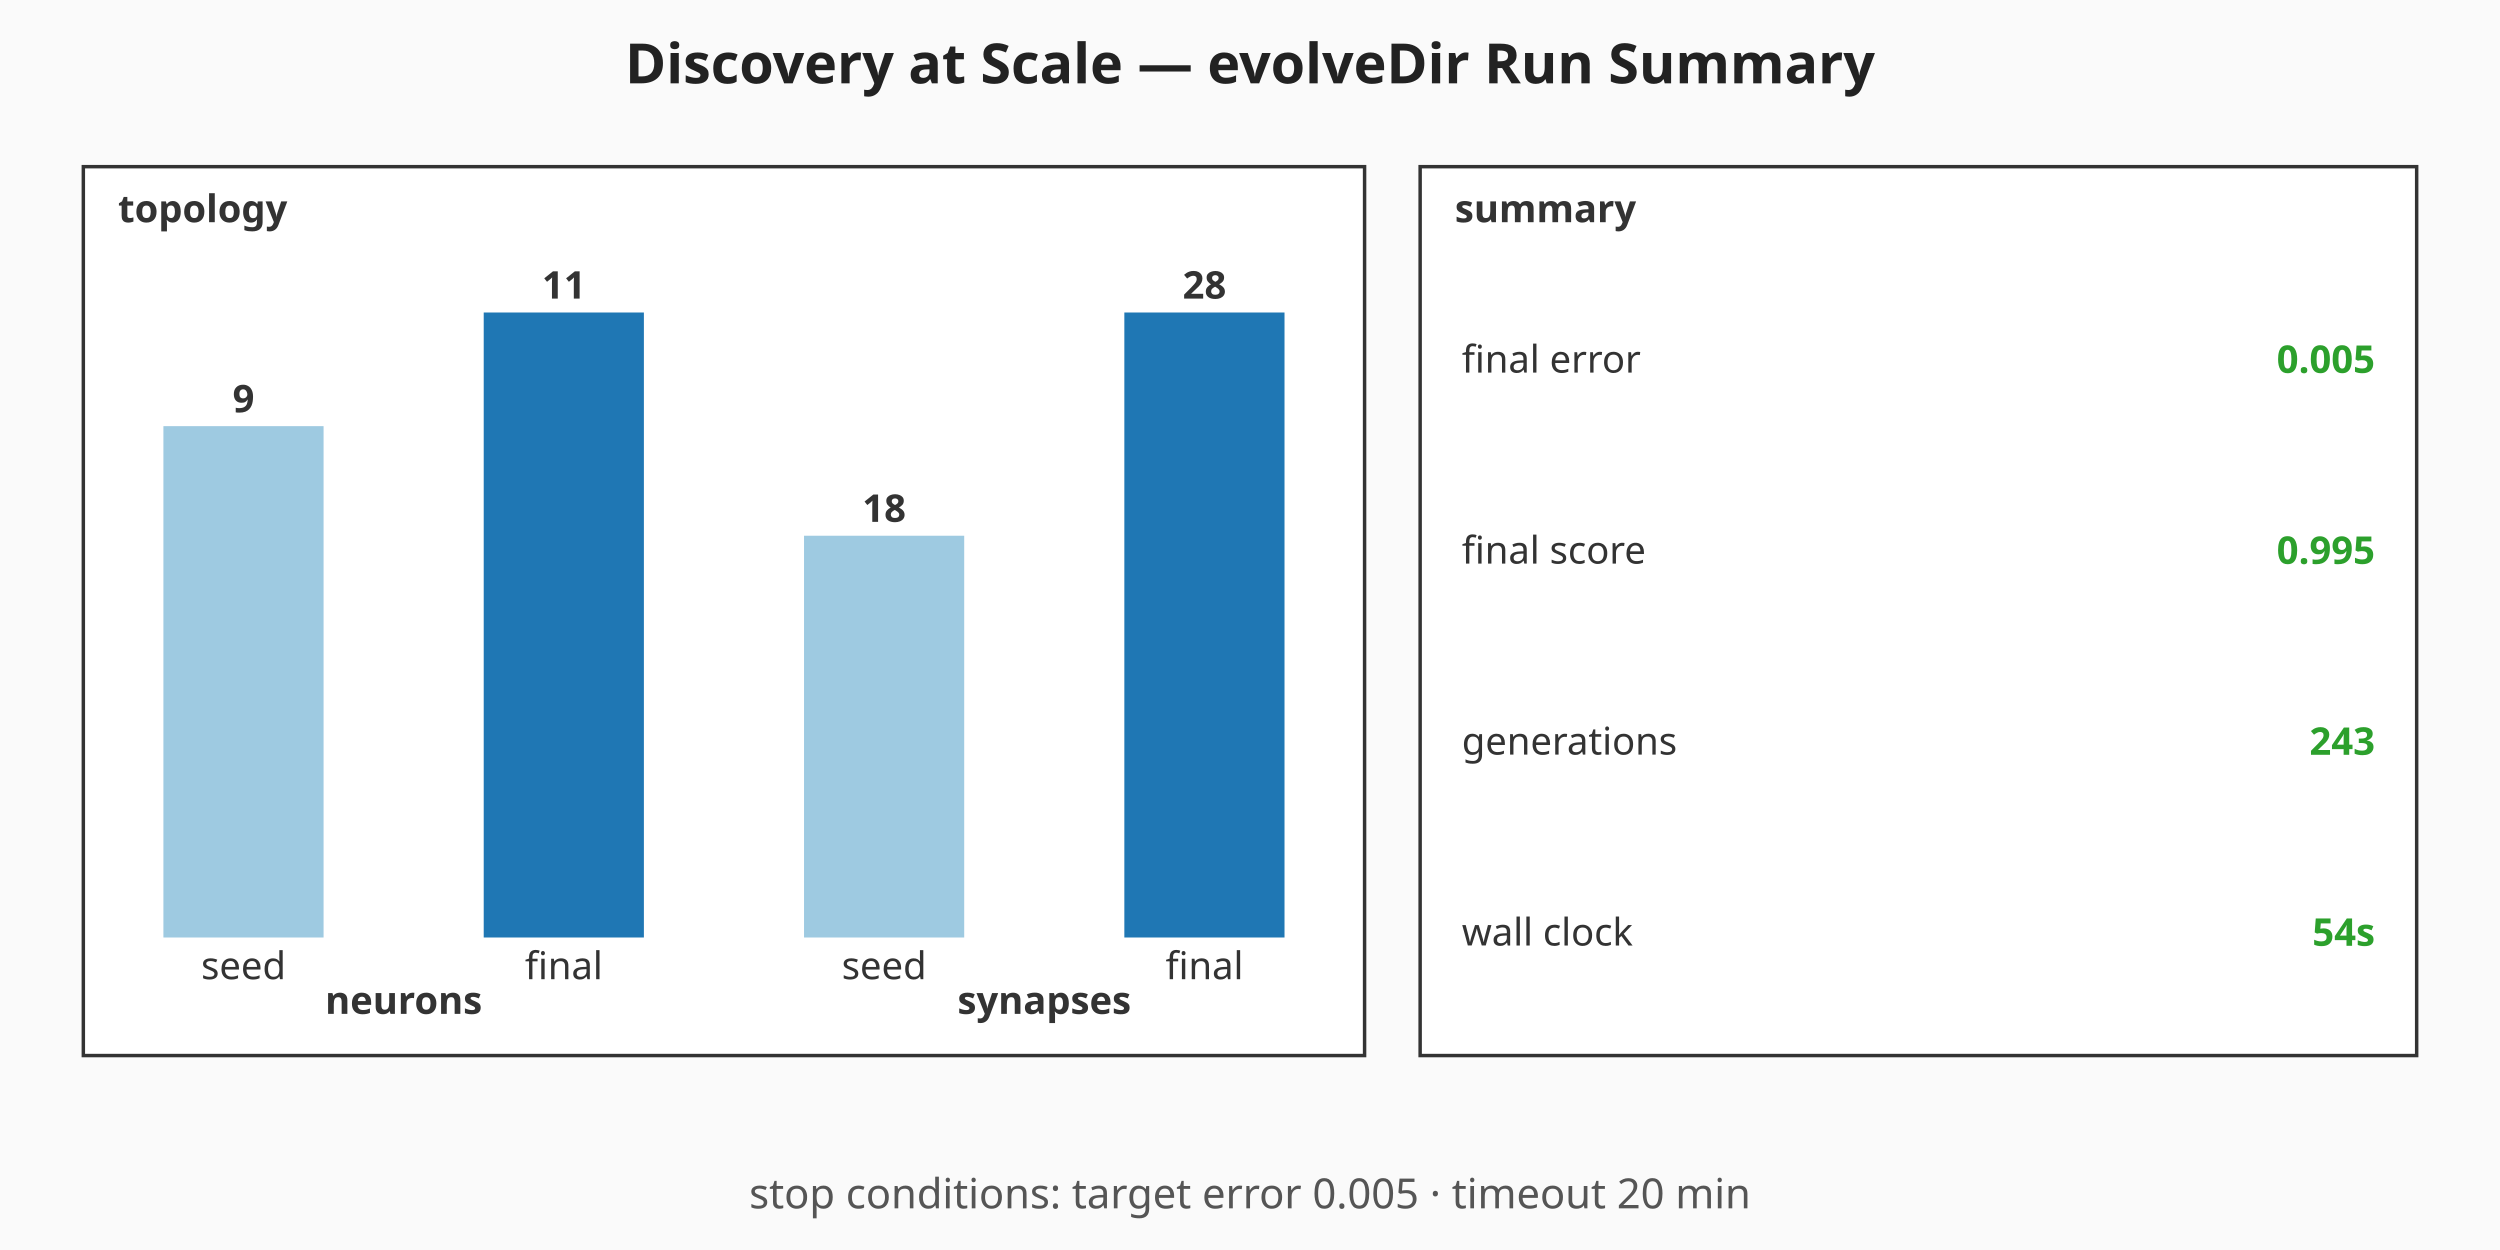
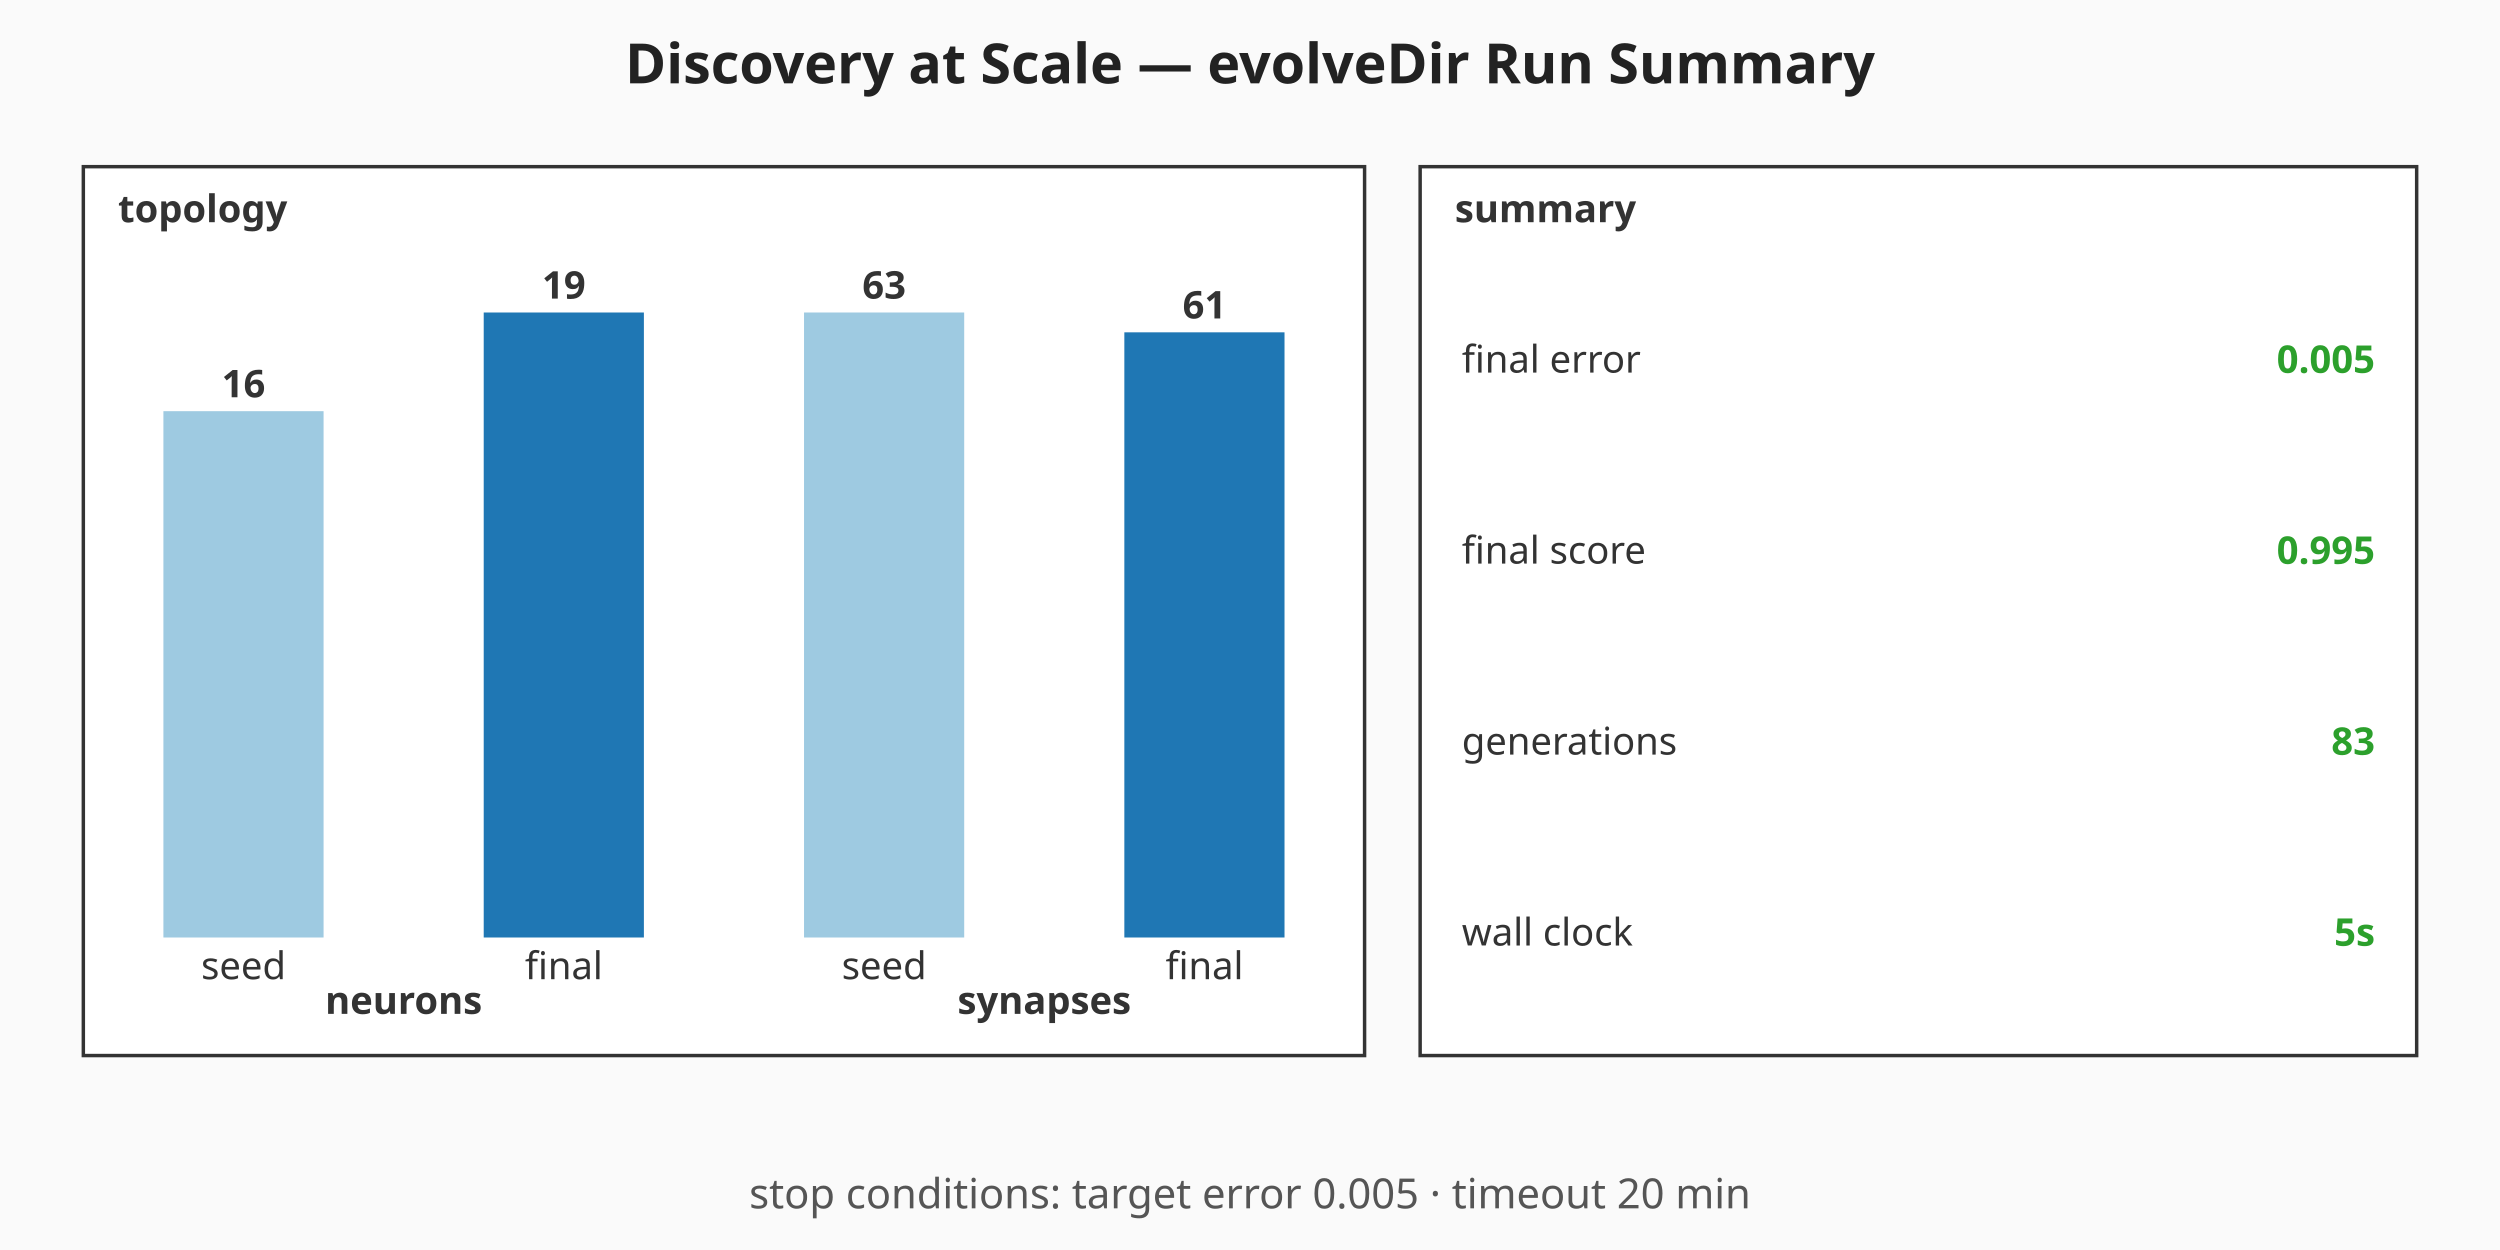
<svg xmlns="http://www.w3.org/2000/svg" viewBox="0 0 720 360" width="720" height="360" role="img" aria-label="Discovery at Scale — evolveDir Run Summary summary chart">
  <rect width="720" height="360" fill="#fafafa" />
  <text x="360" y="24" text-anchor="middle" font-family="sans-serif" font-size="16" font-weight="bold" fill="#222">Discovery at Scale — evolveDir Run Summary</text>
  <g class="topology" font-family="sans-serif" font-size="11" fill="#333">
    <rect x="24" y="48" width="369" height="256" fill="#ffffff" stroke="#333" stroke-width="1" />
    <text x="34" y="64" font-weight="bold">topology</text>
-     <rect class="topo-bar topo-bar-seed-neurons" x="47.06" y="122.73" width="46.13" height="147.27" fill="#9ecae1" />
-     <text x="70.13" y="118.73" text-anchor="middle" font-weight="bold">9</text>
+     <rect class="topo-bar topo-bar-seed-neurons" x="47.06" y="118.42" width="46.13" height="151.58" fill="#9ecae1" />
+     <text x="70.13" y="114.42" text-anchor="middle" font-weight="bold">16</text>
    <text x="70.13" y="282" text-anchor="middle">seed</text>
    <rect class="topo-bar topo-bar-final-neurons" x="139.31" y="90" width="46.13" height="180" fill="#1f77b4" />
-     <text x="162.38" y="86" text-anchor="middle" font-weight="bold">11</text>
+     <text x="162.38" y="86" text-anchor="middle" font-weight="bold">19</text>
    <text x="162.38" y="282" text-anchor="middle">final</text>
    <text x="116.25" y="292" text-anchor="middle" font-weight="bold">neurons</text>
-     <rect class="topo-bar topo-bar-seed-synapses" x="231.56" y="154.29" width="46.13" height="115.71" fill="#9ecae1" />
-     <text x="254.63" y="150.29" text-anchor="middle" font-weight="bold">18</text>
+     <rect class="topo-bar topo-bar-seed-synapses" x="231.56" y="90" width="46.13" height="180" fill="#9ecae1" />
+     <text x="254.63" y="86" text-anchor="middle" font-weight="bold">63</text>
    <text x="254.63" y="282" text-anchor="middle">seed</text>
-     <rect class="topo-bar topo-bar-final-synapses" x="323.81" y="90" width="46.13" height="180" fill="#1f77b4" />
-     <text x="346.88" y="86" text-anchor="middle" font-weight="bold">28</text>
+     <rect class="topo-bar topo-bar-final-synapses" x="323.81" y="95.71" width="46.13" height="174.29" fill="#1f77b4" />
+     <text x="346.88" y="91.71" text-anchor="middle" font-weight="bold">61</text>
    <text x="346.88" y="282" text-anchor="middle">final</text>
    <text x="300.75" y="292" text-anchor="middle" font-weight="bold">synapses</text>
  </g>
  <g class="callouts" font-family="sans-serif" font-size="11" fill="#333">
    <rect x="409" y="48" width="287" height="256" fill="#ffffff" stroke="#333" stroke-width="1" />
    <text x="419" y="64" font-weight="bold">summary</text>
    <text class="callout-label" x="421" y="103.5" dominant-baseline="middle">final error</text>
    <text class="callout-value" x="684" y="103.5" text-anchor="end" dominant-baseline="middle" font-weight="bold" fill="#2ca02c">0.005</text>
    <text class="callout-label" x="421" y="158.5" dominant-baseline="middle">final score</text>
    <text class="callout-value" x="684" y="158.5" text-anchor="end" dominant-baseline="middle" font-weight="bold" fill="#2ca02c">0.995</text>
    <text class="callout-label" x="421" y="213.5" dominant-baseline="middle">generations</text>
-     <text class="callout-value" x="684" y="213.5" text-anchor="end" dominant-baseline="middle" font-weight="bold" fill="#2ca02c">243</text>
+     <text class="callout-value" x="684" y="213.5" text-anchor="end" dominant-baseline="middle" font-weight="bold" fill="#2ca02c">83</text>
    <text class="callout-label" x="421" y="268.5" dominant-baseline="middle">wall clock</text>
-     <text class="callout-value" x="684" y="268.5" text-anchor="end" dominant-baseline="middle" font-weight="bold" fill="#2ca02c">54s</text>
+     <text class="callout-value" x="684" y="268.5" text-anchor="end" dominant-baseline="middle" font-weight="bold" fill="#2ca02c">5s</text>
  </g>
  <g class="caption" font-family="sans-serif" font-size="12" fill="#555">
    <text x="360" y="348" text-anchor="middle">stop conditions: target error 0.005 · timeout 20 min</text>
  </g>
</svg>
